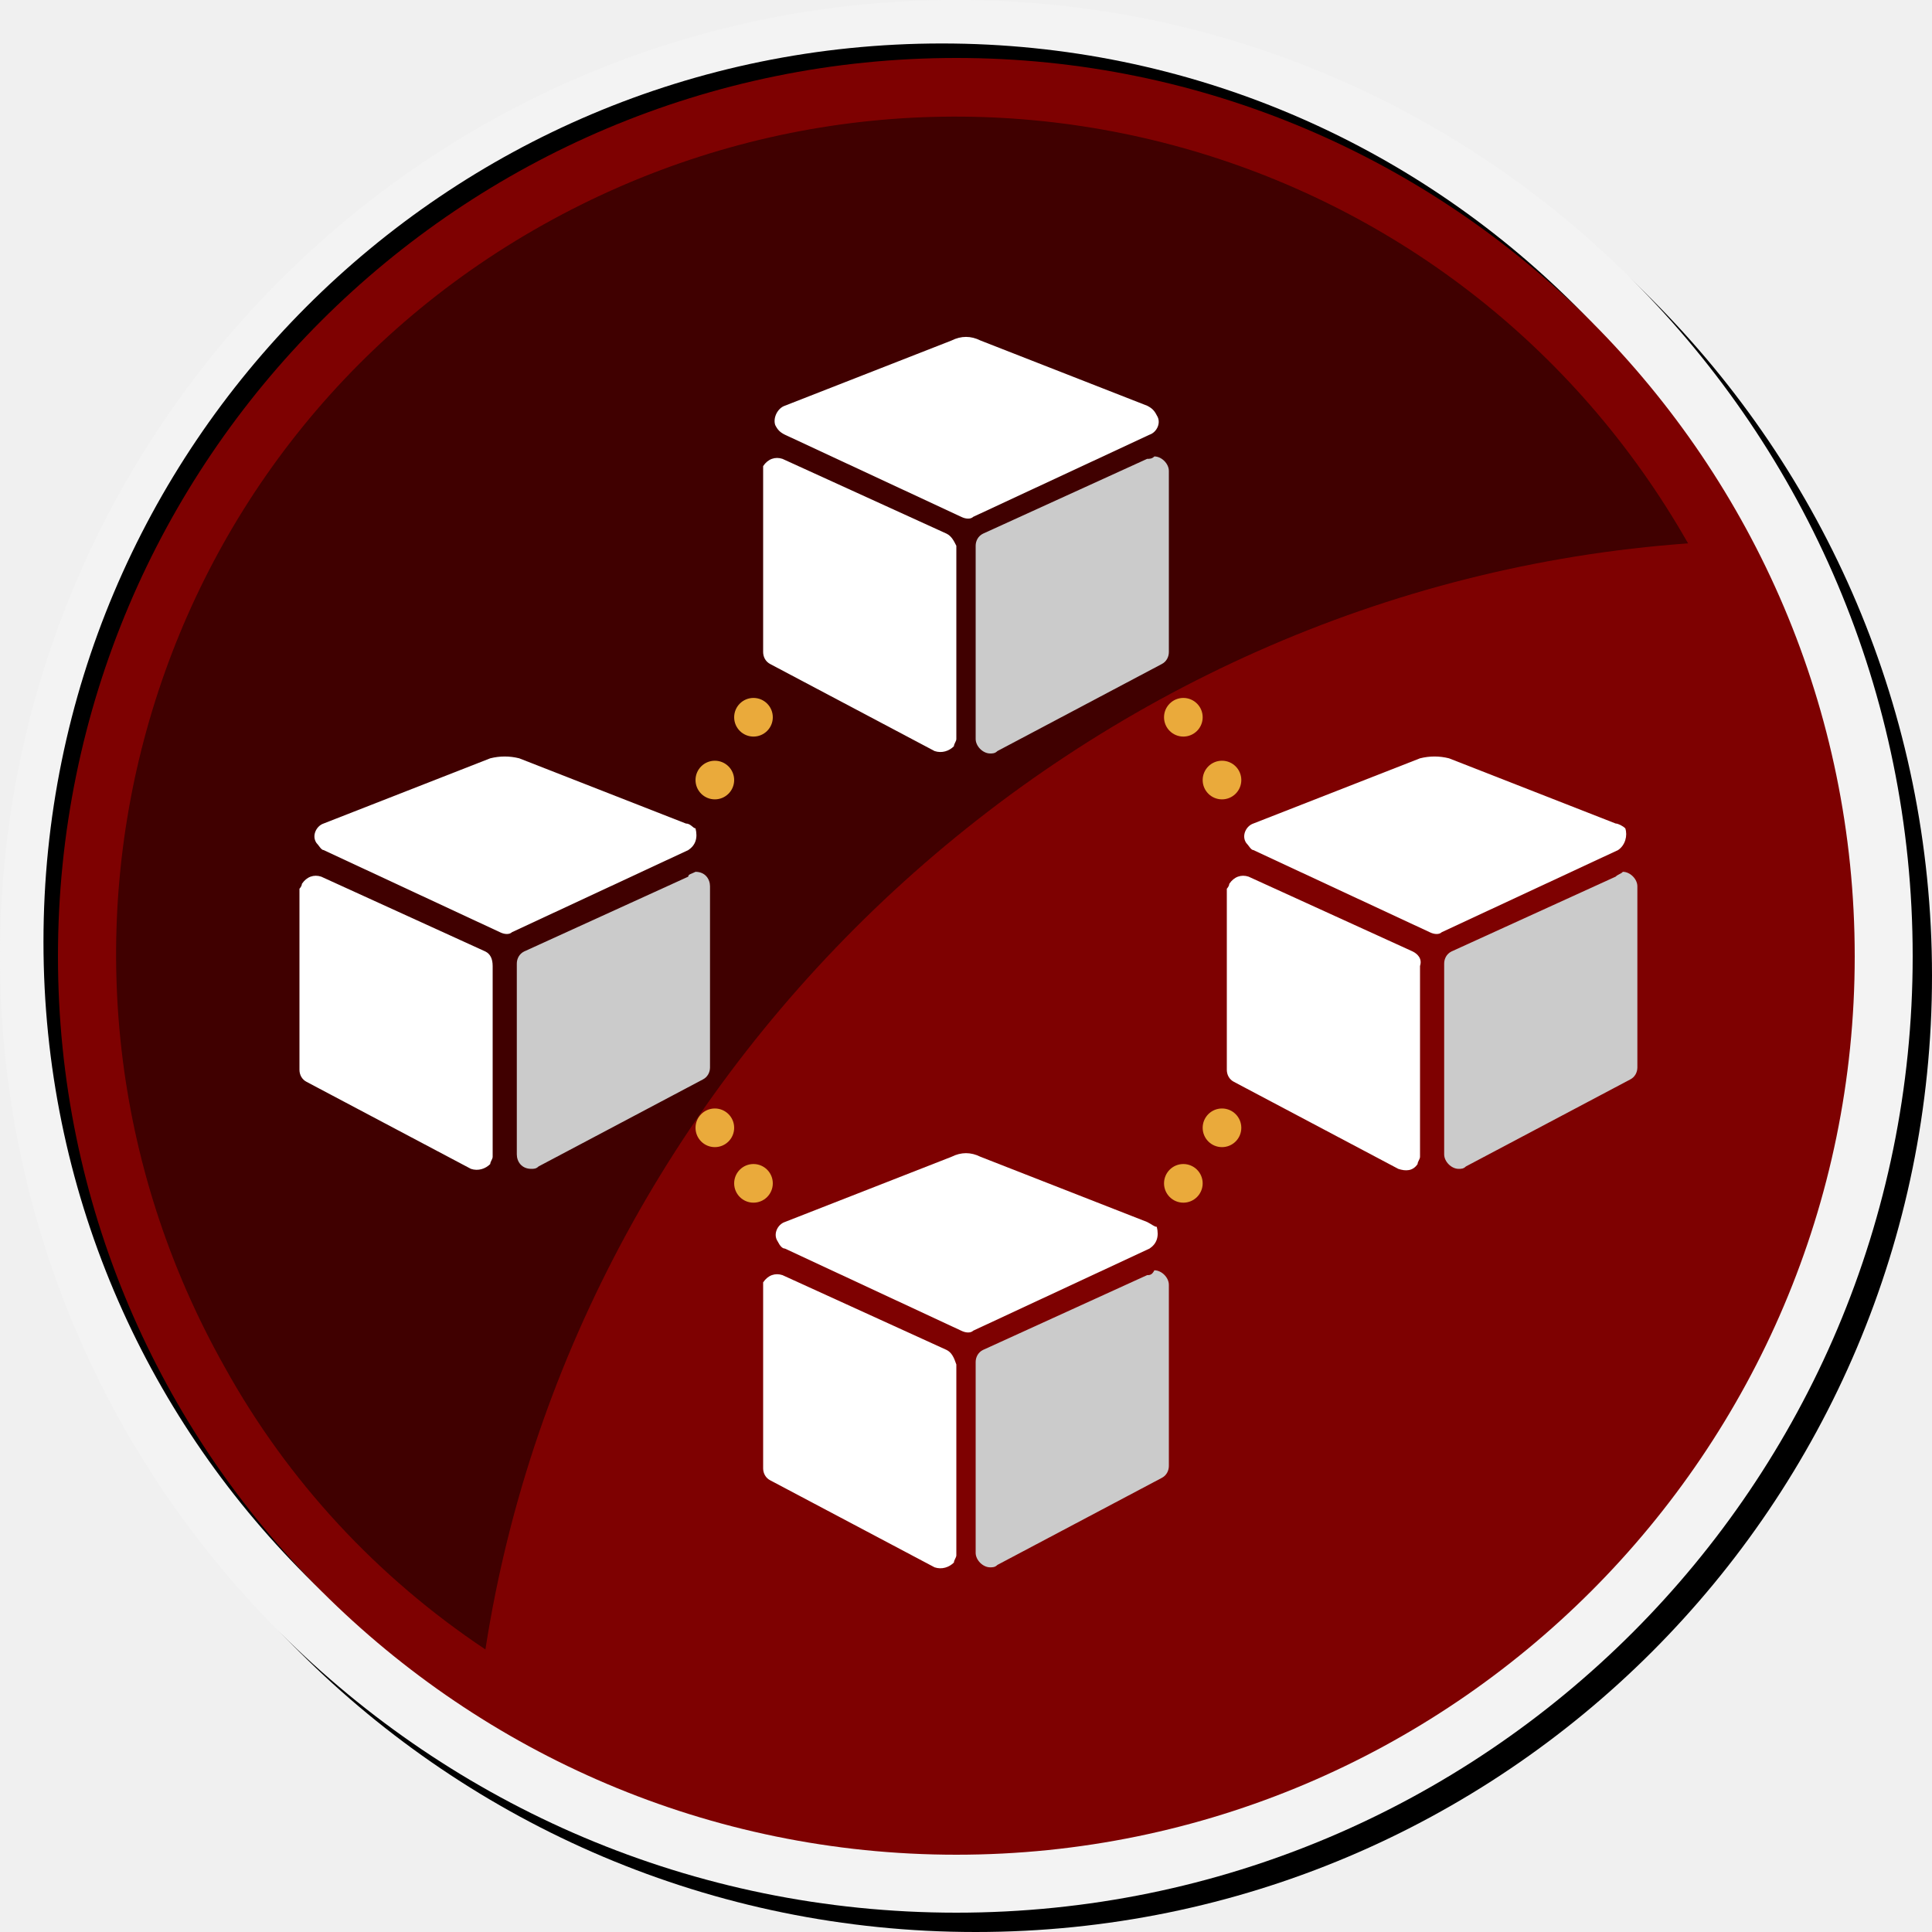
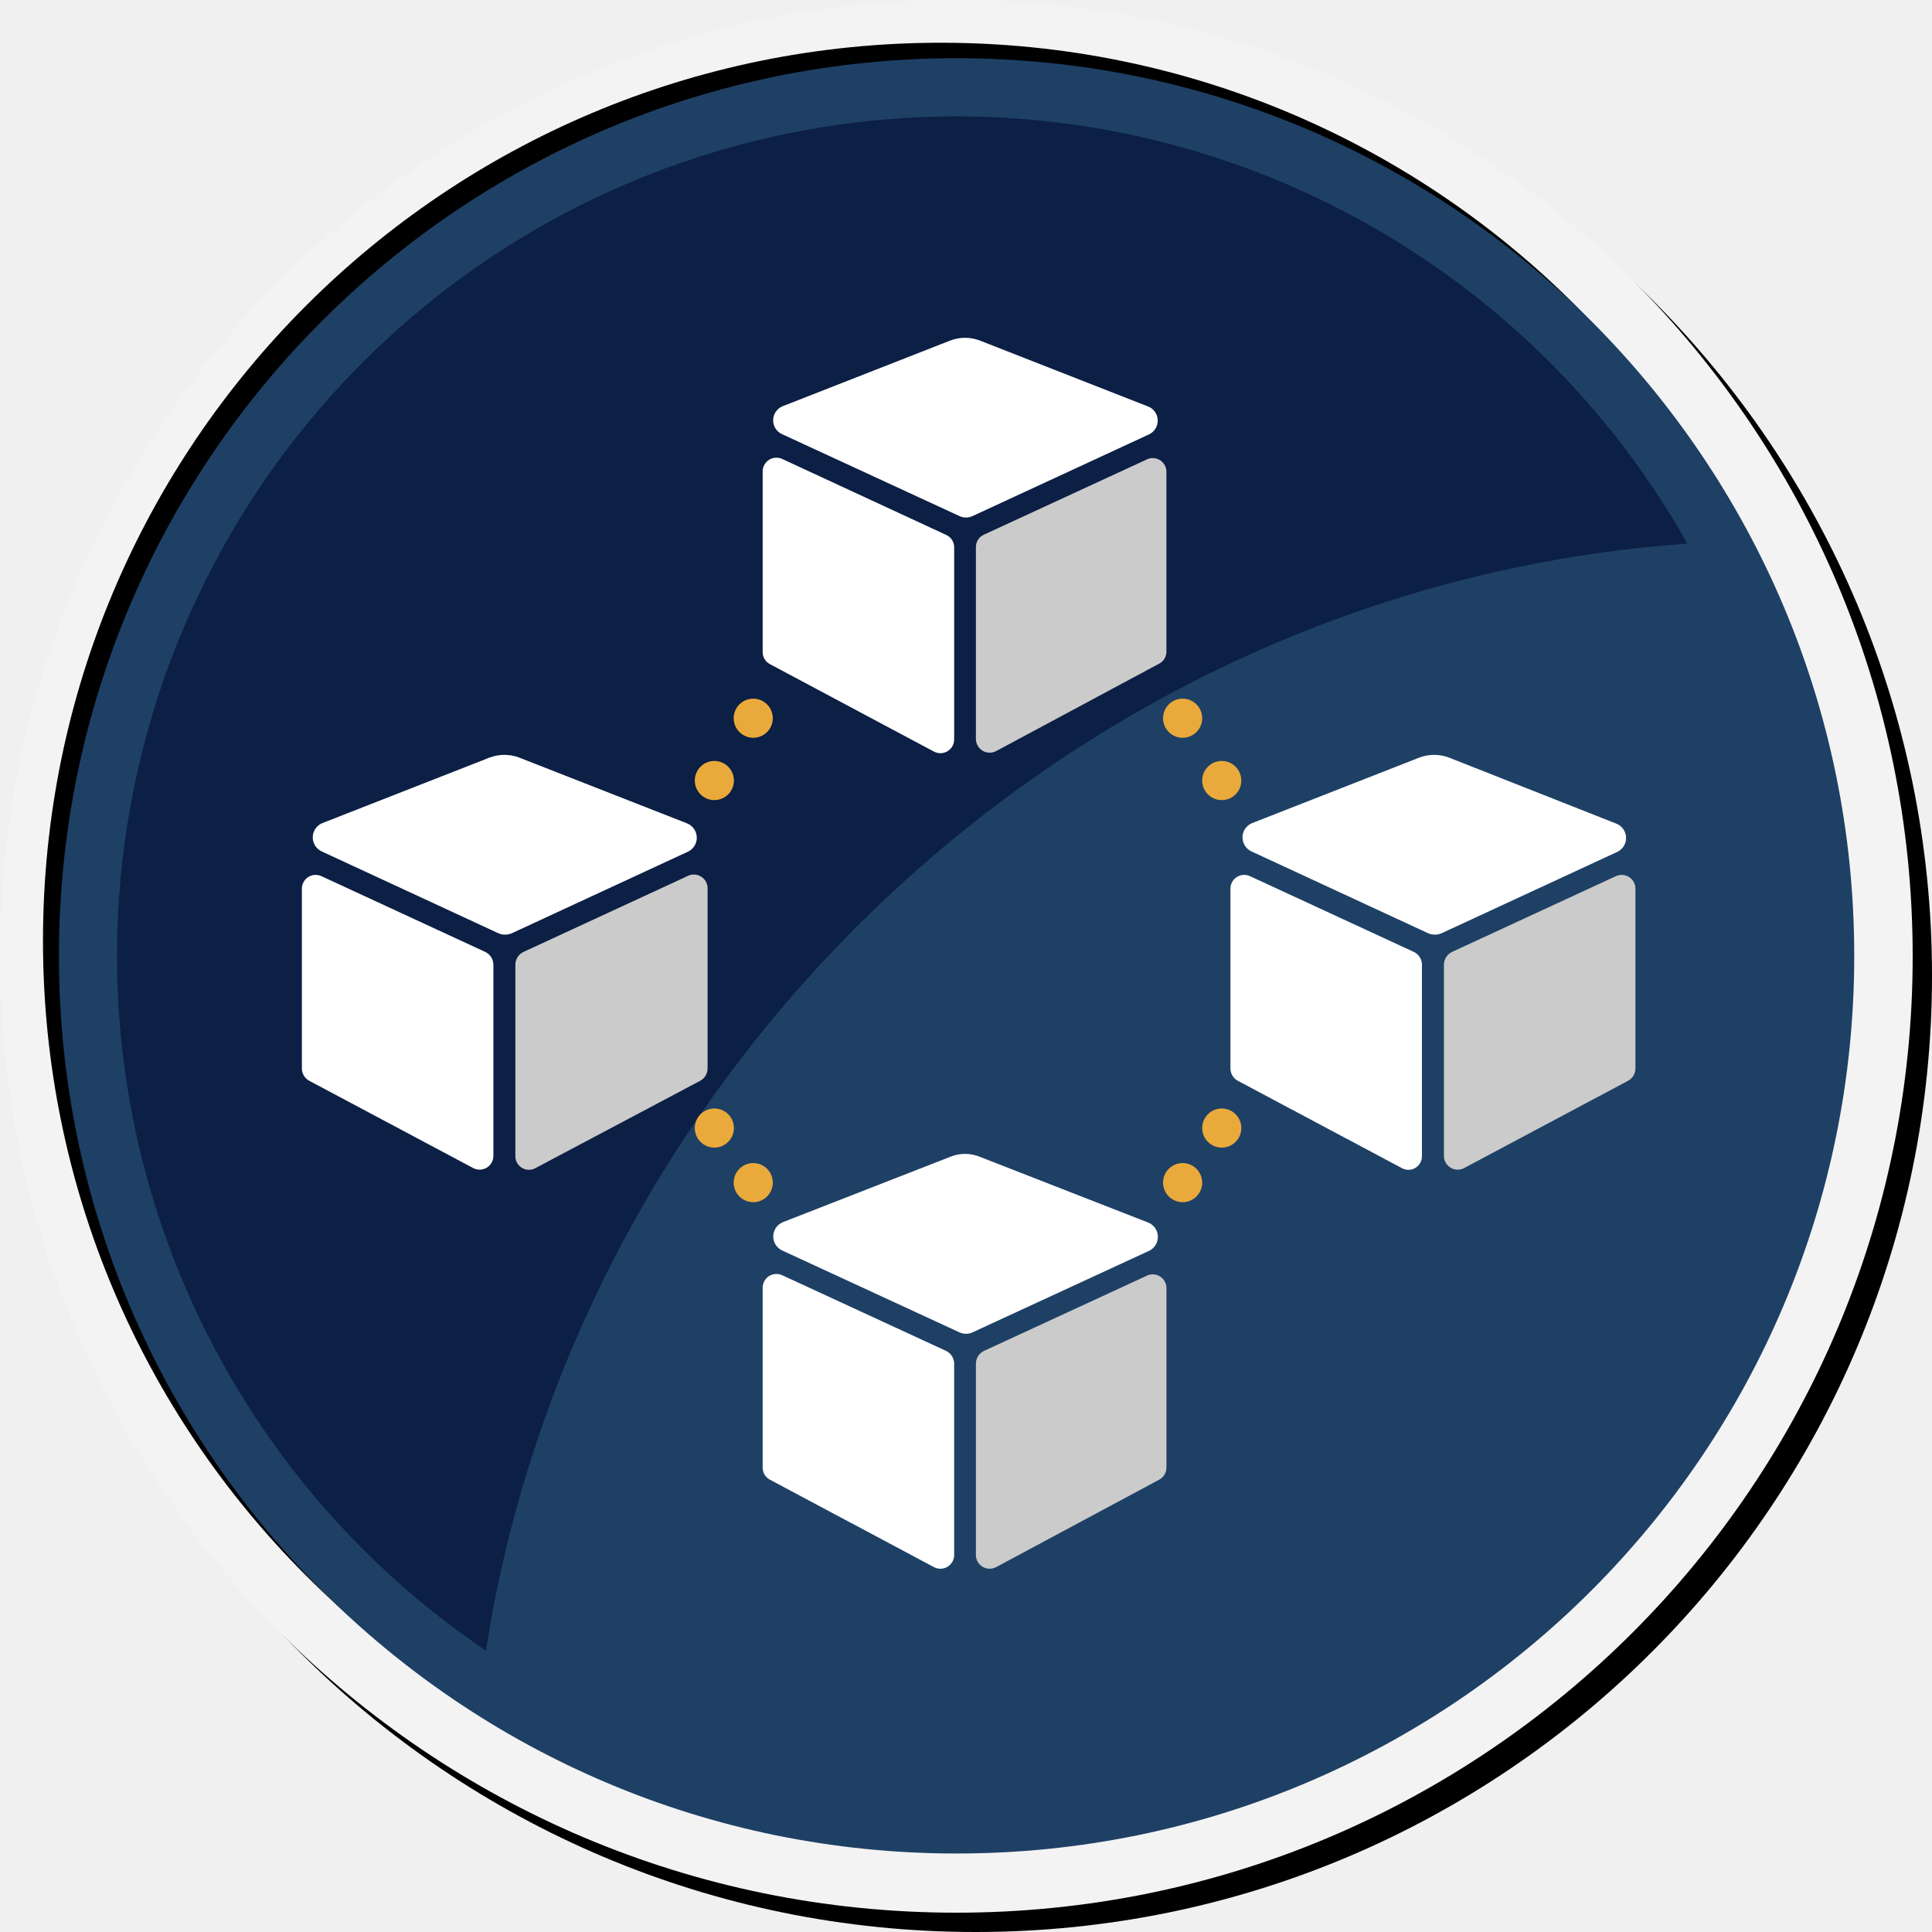
- <svg xmlns="http://www.w3.org/2000/svg" version="1.1" id="Layer_1" x="0px" y="0px" viewBox="0 0 80 80" style="enable-background:new 0 0 80 80;" xml:space="preserve">
-   <style type="text/css">
- 	.st0{fill:#F3F3F3;}
- 	.st1{fill:#7E0101;}
- 	.st2{fill:#400000;}
- 	.st3{fill:#FFFFFF;}
- 	.st4{fill:#CBCBCB;}
- 	.st5{fill:#EAAA3B;}
- </style>
+ <svg xmlns="http://www.w3.org/2000/svg" id="Layer_1" data-name="Layer 1" viewBox="0 0 80 80">
+   <defs>
+     <style>.cls-1{fill:#f3f3f3;}.cls-2{fill:#1e4065;}.cls-3{fill:#0c1f44;}.cls-4{fill:#fff;}.cls-5{fill:#cbcbcb;}.cls-6{fill:#eaaa3b;}</style>
+   </defs>
  <circle cx="40.4" cy="40.4" r="39.6" />
-   <circle class="st0" cx="39.6" cy="39.6" r="39.6" />
-   <path d="M76.1,38.9c0,20.5-16.6,37.2-37.2,37.2C18.4,76.1,1.8,59.5,1.8,39S18.4,1.8,39,1.8c0,0,0,0,0,0  C59.5,1.8,76.1,18.4,76.1,38.9z" />
-   <path class="st1" d="M76.8,39.6c0,20.5-16.7,37.2-37.2,37.2S2.4,60.1,2.4,39.6C2.4,19,19.1,2.4,39.6,2.4  C60.1,2.4,76.8,19.1,76.8,39.6C76.8,39.6,76.8,39.6,76.8,39.6z" />
-   <path class="st2" d="M69.9,22.5C60.4,5.8,39.3-0.1,22.5,9.3S-0.1,39.9,9.3,56.6c2.6,4.7,6.3,8.7,10.8,11.7  C23.9,43.8,44.8,24.3,69.9,22.5z" />
-   <path class="st3" d="M47.5,16.8l-6.9-2.7c-0.4-0.2-0.8-0.2-1.2,0l-6.9,2.7c-0.3,0.1-0.5,0.5-0.4,0.8c0.1,0.2,0.2,0.3,0.4,0.4  l7.3,3.4c0.2,0.1,0.4,0.1,0.5,0l7.3-3.4c0.3-0.1,0.5-0.5,0.3-0.8C47.8,17,47.7,16.9,47.5,16.8z" />
-   <path class="st3" d="M39.2,22.1L32.4,19c-0.3-0.1-0.6,0-0.8,0.3c0,0.1,0,0.1,0,0.2V27c0,0.2,0.1,0.4,0.3,0.5l6.8,3.6  c0.3,0.1,0.6,0,0.8-0.2c0-0.1,0.1-0.2,0.1-0.3v-8C39.5,22.4,39.4,22.2,39.2,22.1z" />
-   <path class="st4" d="M47.5,19l-6.8,3.1c-0.2,0.1-0.3,0.3-0.3,0.5v8c0,0.3,0.3,0.6,0.6,0.6c0.1,0,0.2,0,0.3-0.1l6.8-3.6  c0.2-0.1,0.3-0.3,0.3-0.5v-7.5c0-0.3-0.3-0.6-0.6-0.6C47.7,19,47.6,19,47.5,19z" />
-   <path class="st3" d="M28.4,34.1l-6.9-2.7c-0.4-0.1-0.8-0.1-1.2,0l-6.9,2.7c-0.3,0.1-0.5,0.5-0.3,0.8c0.1,0.1,0.2,0.3,0.3,0.3  l7.3,3.4c0.2,0.1,0.4,0.1,0.5,0l7.3-3.4c0.3-0.2,0.4-0.5,0.3-0.9C28.7,34.3,28.6,34.1,28.4,34.1z" />
-   <path class="st3" d="M20.1,39.4l-6.8-3.1c-0.3-0.1-0.6,0-0.8,0.3c0,0.1-0.1,0.2-0.1,0.2v7.5c0,0.2,0.1,0.4,0.3,0.5l6.8,3.6  c0.3,0.1,0.6,0,0.8-0.2c0-0.1,0.1-0.2,0.1-0.3v-7.9C20.4,39.7,20.3,39.5,20.1,39.4z" />
-   <path class="st4" d="M28.5,36.3l-6.8,3.1c-0.2,0.1-0.3,0.3-0.3,0.5v7.9c0,0.3,0.2,0.6,0.6,0.6c0.1,0,0.2,0,0.3-0.1l6.8-3.6  c0.2-0.1,0.3-0.3,0.3-0.5v-7.5c0-0.3-0.2-0.6-0.6-0.6C28.6,36.2,28.5,36.2,28.5,36.3z" />
-   <path class="st3" d="M47.5,50.6l-6.9-2.7c-0.4-0.2-0.8-0.2-1.2,0l-6.9,2.7c-0.3,0.1-0.5,0.5-0.3,0.8c0.1,0.2,0.2,0.3,0.3,0.3  l7.3,3.4c0.2,0.1,0.4,0.1,0.5,0l7.3-3.4c0.3-0.2,0.4-0.5,0.3-0.9C47.8,50.8,47.7,50.7,47.5,50.6z" />
-   <path class="st3" d="M39.2,55.9l-6.8-3.1c-0.3-0.1-0.6,0-0.8,0.3c0,0.1,0,0.1,0,0.2v7.5c0,0.2,0.1,0.4,0.3,0.5l6.8,3.6  c0.3,0.1,0.6,0,0.8-0.2c0-0.1,0.1-0.2,0.1-0.3v-7.9C39.5,56.2,39.4,56,39.2,55.9z" />
-   <path class="st4" d="M47.5,52.8l-6.8,3.1c-0.2,0.1-0.3,0.3-0.3,0.5v7.9c0,0.3,0.3,0.6,0.6,0.6c0.1,0,0.2,0,0.3-0.1l6.8-3.6  c0.2-0.1,0.3-0.3,0.3-0.5v-7.5c0-0.3-0.3-0.6-0.6-0.6C47.7,52.8,47.6,52.8,47.5,52.8z" />
-   <path class="st3" d="M66.9,34.1L60,31.4c-0.4-0.1-0.8-0.1-1.2,0l-6.9,2.7c-0.3,0.1-0.5,0.5-0.3,0.8c0.1,0.1,0.2,0.3,0.3,0.3l7.3,3.4  c0.2,0.1,0.4,0.1,0.5,0l7.3-3.4c0.3-0.2,0.4-0.6,0.3-0.9C67.2,34.2,67,34.1,66.9,34.1z" />
-   <path class="st3" d="M58.5,39.4l-6.8-3.1c-0.3-0.1-0.6,0-0.8,0.3c0,0.1-0.1,0.2-0.1,0.2v7.5c0,0.2,0.1,0.4,0.3,0.5l6.8,3.6  c0.3,0.1,0.6,0.1,0.8-0.2c0-0.1,0.1-0.2,0.1-0.3v-7.9C58.9,39.7,58.7,39.5,58.5,39.4z" />
-   <path class="st4" d="M66.9,36.3l-6.8,3.1c-0.2,0.1-0.3,0.3-0.3,0.5v7.9c0,0.3,0.3,0.6,0.6,0.6c0.1,0,0.2,0,0.3-0.1l6.8-3.6  c0.2-0.1,0.3-0.3,0.3-0.5v-7.5c0-0.3-0.3-0.6-0.6-0.6C67.1,36.2,67,36.2,66.9,36.3z" />
-   <circle class="st5" cx="29.6" cy="32.3" r="0.8" />
-   <circle class="st5" cx="31.2" cy="29.7" r="0.8" />
-   <circle class="st5" cx="50.6" cy="32.3" r="0.8" />
-   <circle class="st5" cx="49" cy="29.7" r="0.8" />
-   <circle class="st5" cx="50.6" cy="46.7" r="0.8" />
-   <circle class="st5" cx="49" cy="49" r="0.8" />
-   <circle class="st5" cx="29.6" cy="46.7" r="0.8" />
-   <circle class="st5" cx="31.2" cy="49" r="0.8" />
+   <circle class="cls-1" cx="39.6" cy="39.6" r="39.6" />
+   <path d="M76.14,38.94A37.18,37.18,0,1,1,39,1.77,37.18,37.18,0,0,1,76.14,38.94Z" />
+   <path class="cls-2" d="M76.78,39.59A37.17,37.17,0,1,1,39.61,2.41,37.17,37.17,0,0,1,76.78,39.59Z" />
+   <path class="cls-3" d="M69.87,22.51A34.75,34.75,0,1,0,20.12,68.35C23.94,43.8,44.77,24.28,69.87,22.51Z" />
+   <path class="cls-4" d="M47.51,16.82,40.57,14.1a1.71,1.71,0,0,0-1.22,0l-6.94,2.72a.63.63,0,0,0,0,1.17l7.32,3.38a.64.64,0,0,0,.54,0L47.55,18A.63.63,0,0,0,47.51,16.82Z" />
+   <path class="cls-4" d="M39.18,22.15,32.38,19a.57.57,0,0,0-.8.51V27a.56.56,0,0,0,.3.5l6.79,3.62a.57.57,0,0,0,.84-.5V22.66A.56.56,0,0,0,39.18,22.15Z" />
+   <path class="cls-5" d="M47.54,19l-6.8,3.14a.56.56,0,0,0-.33.51V30.6a.57.57,0,0,0,.84.5L48,27.48a.56.56,0,0,0,.3-.5V19.52A.57.57,0,0,0,47.54,19Z" />
+   <path class="cls-4" d="M28.44,34.09,21.5,31.37a1.74,1.74,0,0,0-1.23,0l-6.94,2.72a.64.64,0,0,0,0,1.17l7.32,3.39a.7.7,0,0,0,.53,0l7.32-3.39A.64.64,0,0,0,28.44,34.09Z" />
+   <path class="cls-4" d="M20.1,39.42l-6.79-3.14a.57.57,0,0,0-.81.52v7.45a.58.58,0,0,0,.3.5l6.8,3.62a.57.57,0,0,0,.83-.5V39.94A.59.59,0,0,0,20.1,39.42Z" />
+   <path class="cls-5" d="M28.46,36.28l-6.79,3.14a.59.59,0,0,0-.33.52v7.93a.56.56,0,0,0,.83.5L29,44.75a.58.58,0,0,0,.3-.5V36.8A.57.57,0,0,0,28.46,36.28Z" />
+   <path class="cls-4" d="M47.51,50.61,40.57,47.9a1.61,1.61,0,0,0-1.22,0l-6.94,2.71a.64.64,0,0,0,0,1.18l7.32,3.38a.64.64,0,0,0,.54,0l7.32-3.38A.64.64,0,0,0,47.51,50.61Z" />
+   <path class="cls-4" d="M39.18,55.94l-6.8-3.14a.57.57,0,0,0-.8.52v7.45a.56.56,0,0,0,.3.5l6.79,3.62a.57.57,0,0,0,.84-.5V56.46A.59.59,0,0,0,39.18,55.94Z" />
+   <path class="cls-5" d="M47.54,52.8l-6.8,3.14a.59.59,0,0,0-.33.52v7.93a.57.57,0,0,0,.84.5L48,61.27a.56.56,0,0,0,.3-.5V53.32A.57.57,0,0,0,47.54,52.8Z" />
+   <path class="cls-4" d="M66.89,34.09,60,31.37a1.74,1.74,0,0,0-1.23,0l-6.94,2.72a.64.64,0,0,0,0,1.17l7.32,3.39a.7.7,0,0,0,.53,0l7.32-3.39A.64.64,0,0,0,66.89,34.09Z" />
+   <path class="cls-4" d="M58.55,39.42l-6.79-3.14a.57.57,0,0,0-.81.52v7.45a.58.58,0,0,0,.3.5l6.8,3.62a.56.56,0,0,0,.83-.5V39.94A.59.59,0,0,0,58.55,39.42Z" />
+   <path class="cls-5" d="M66.91,36.28l-6.79,3.14a.59.59,0,0,0-.33.52v7.93a.57.57,0,0,0,.83.5l6.8-3.62a.58.58,0,0,0,.3-.5V36.8A.57.57,0,0,0,66.91,36.28Z" />
+   <circle class="cls-6" cx="29.58" cy="32.32" r="0.81" />
+   <circle class="cls-6" cx="31.19" cy="29.74" r="0.81" />
+   <circle class="cls-6" cx="50.59" cy="32.32" r="0.81" />
+   <circle class="cls-6" cx="48.97" cy="29.74" r="0.81" />
+   <circle class="cls-6" cx="50.59" cy="46.71" r="0.81" />
+   <circle class="cls-6" cx="48.97" cy="48.97" r="0.81" />
+   <circle class="cls-6" cx="29.58" cy="46.71" r="0.81" />
+   <circle class="cls-6" cx="31.19" cy="48.97" r="0.81" />
</svg>
